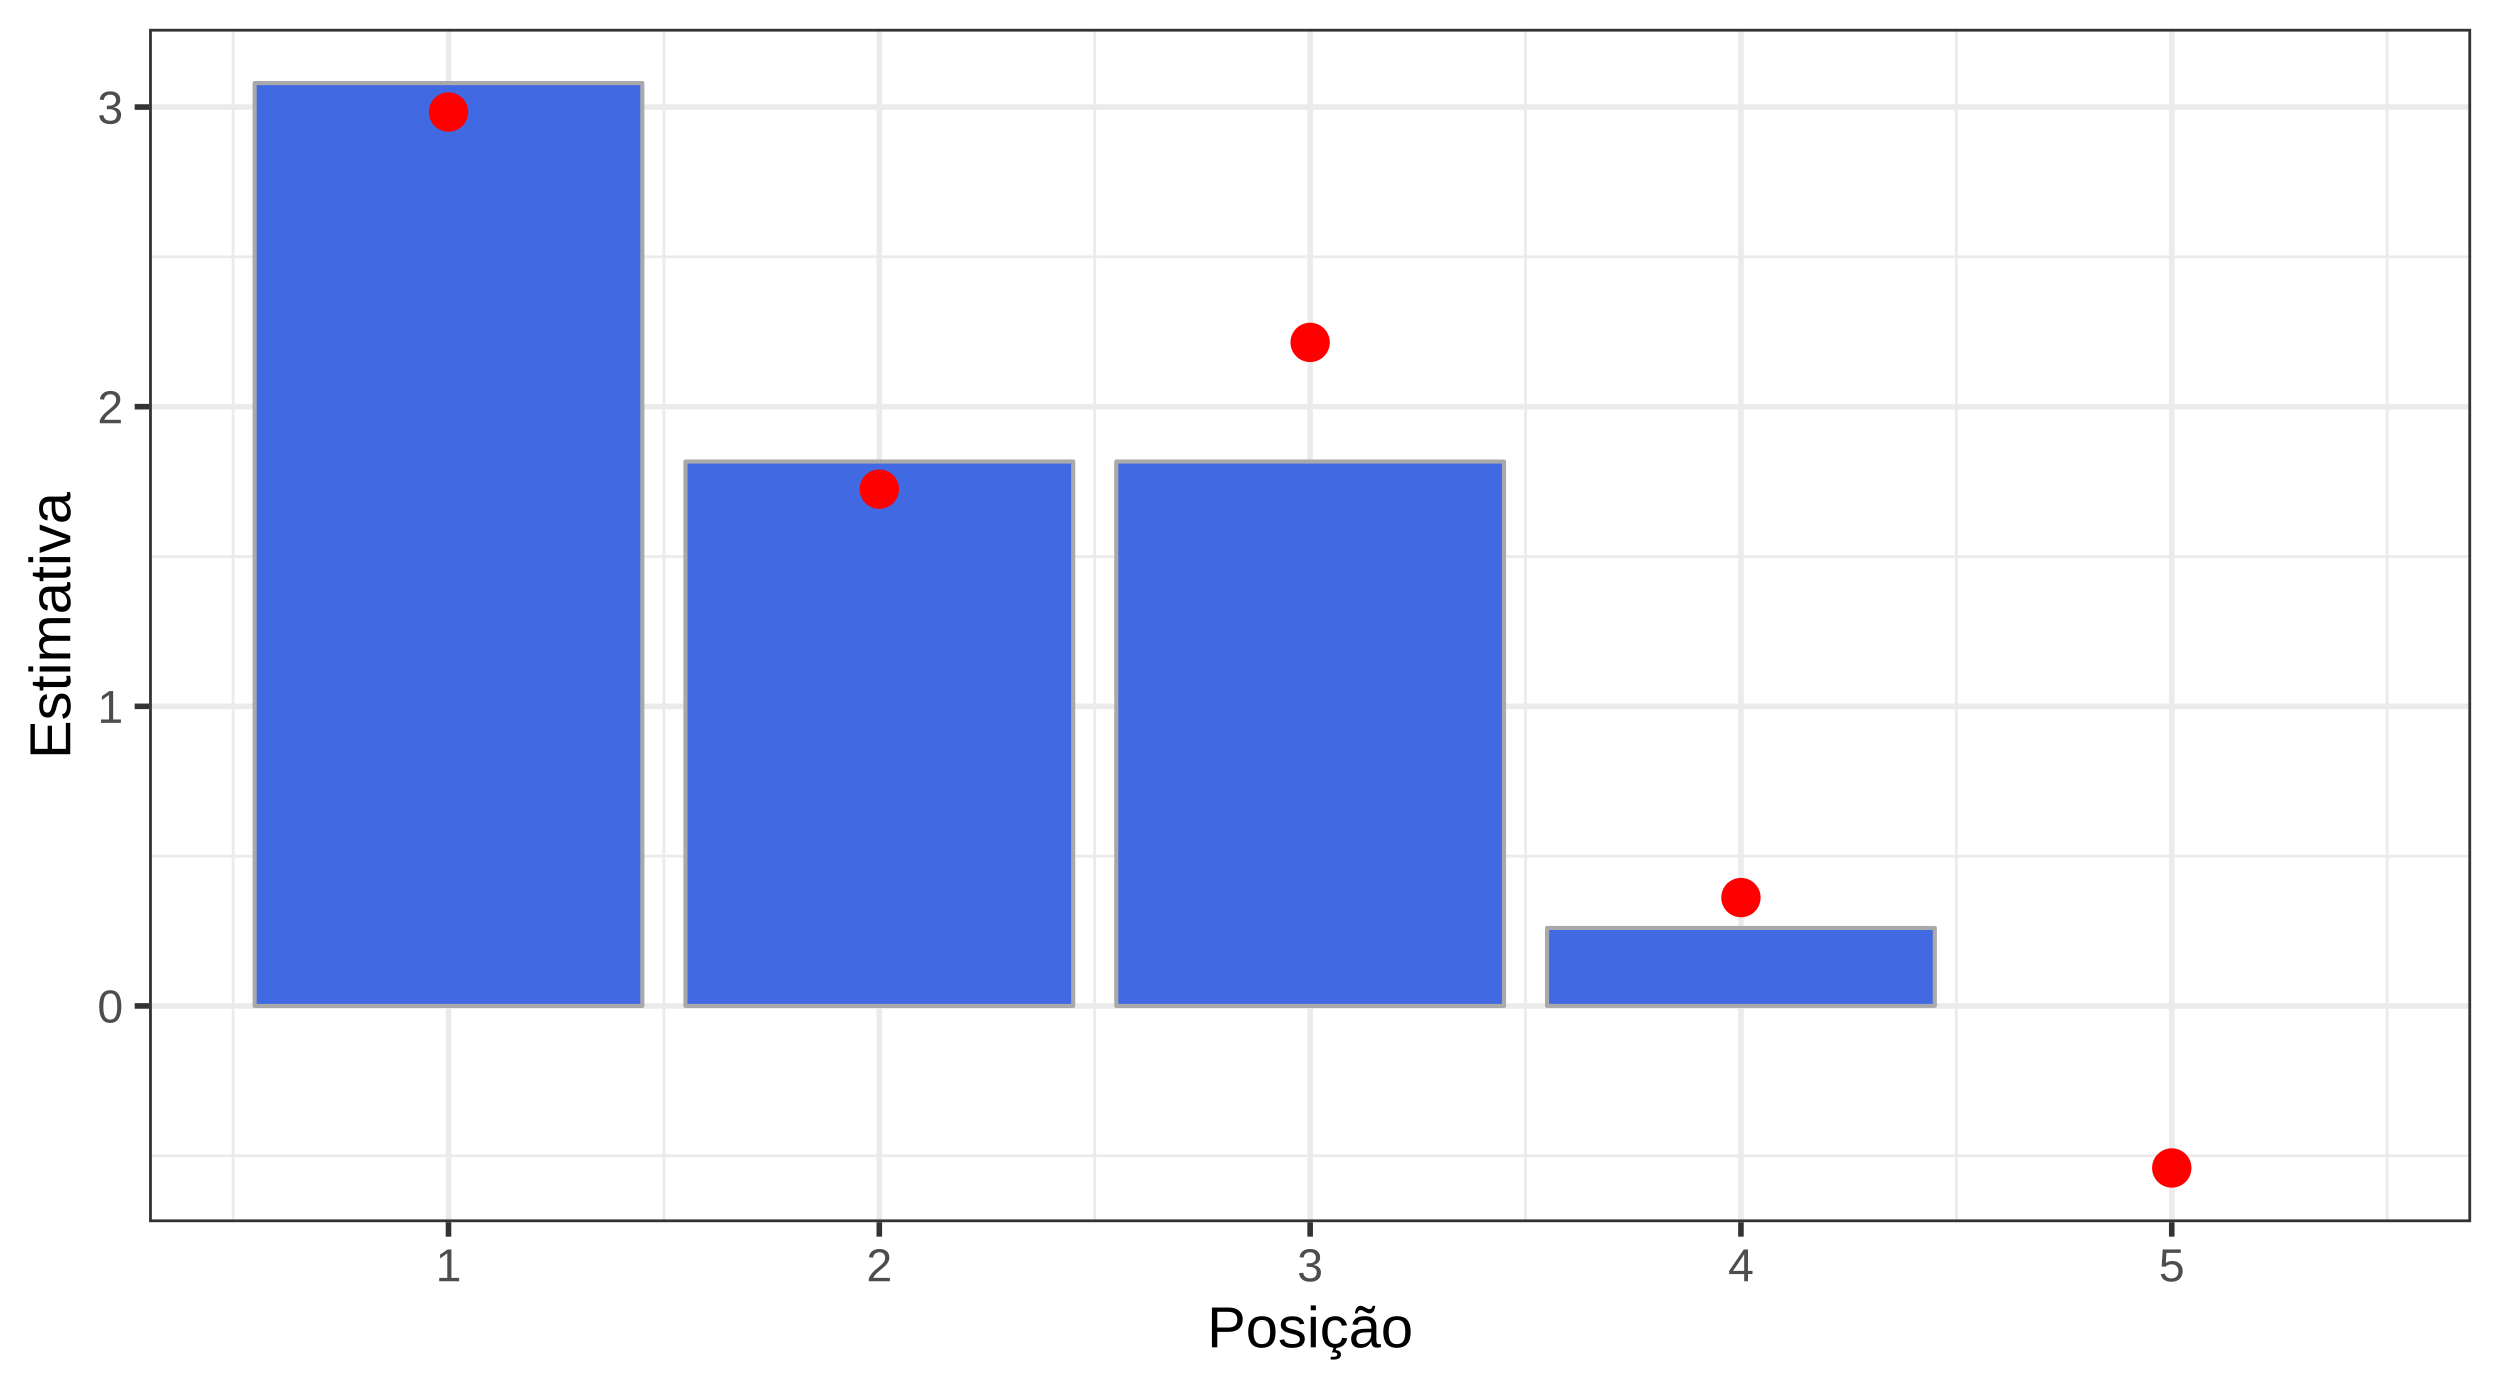
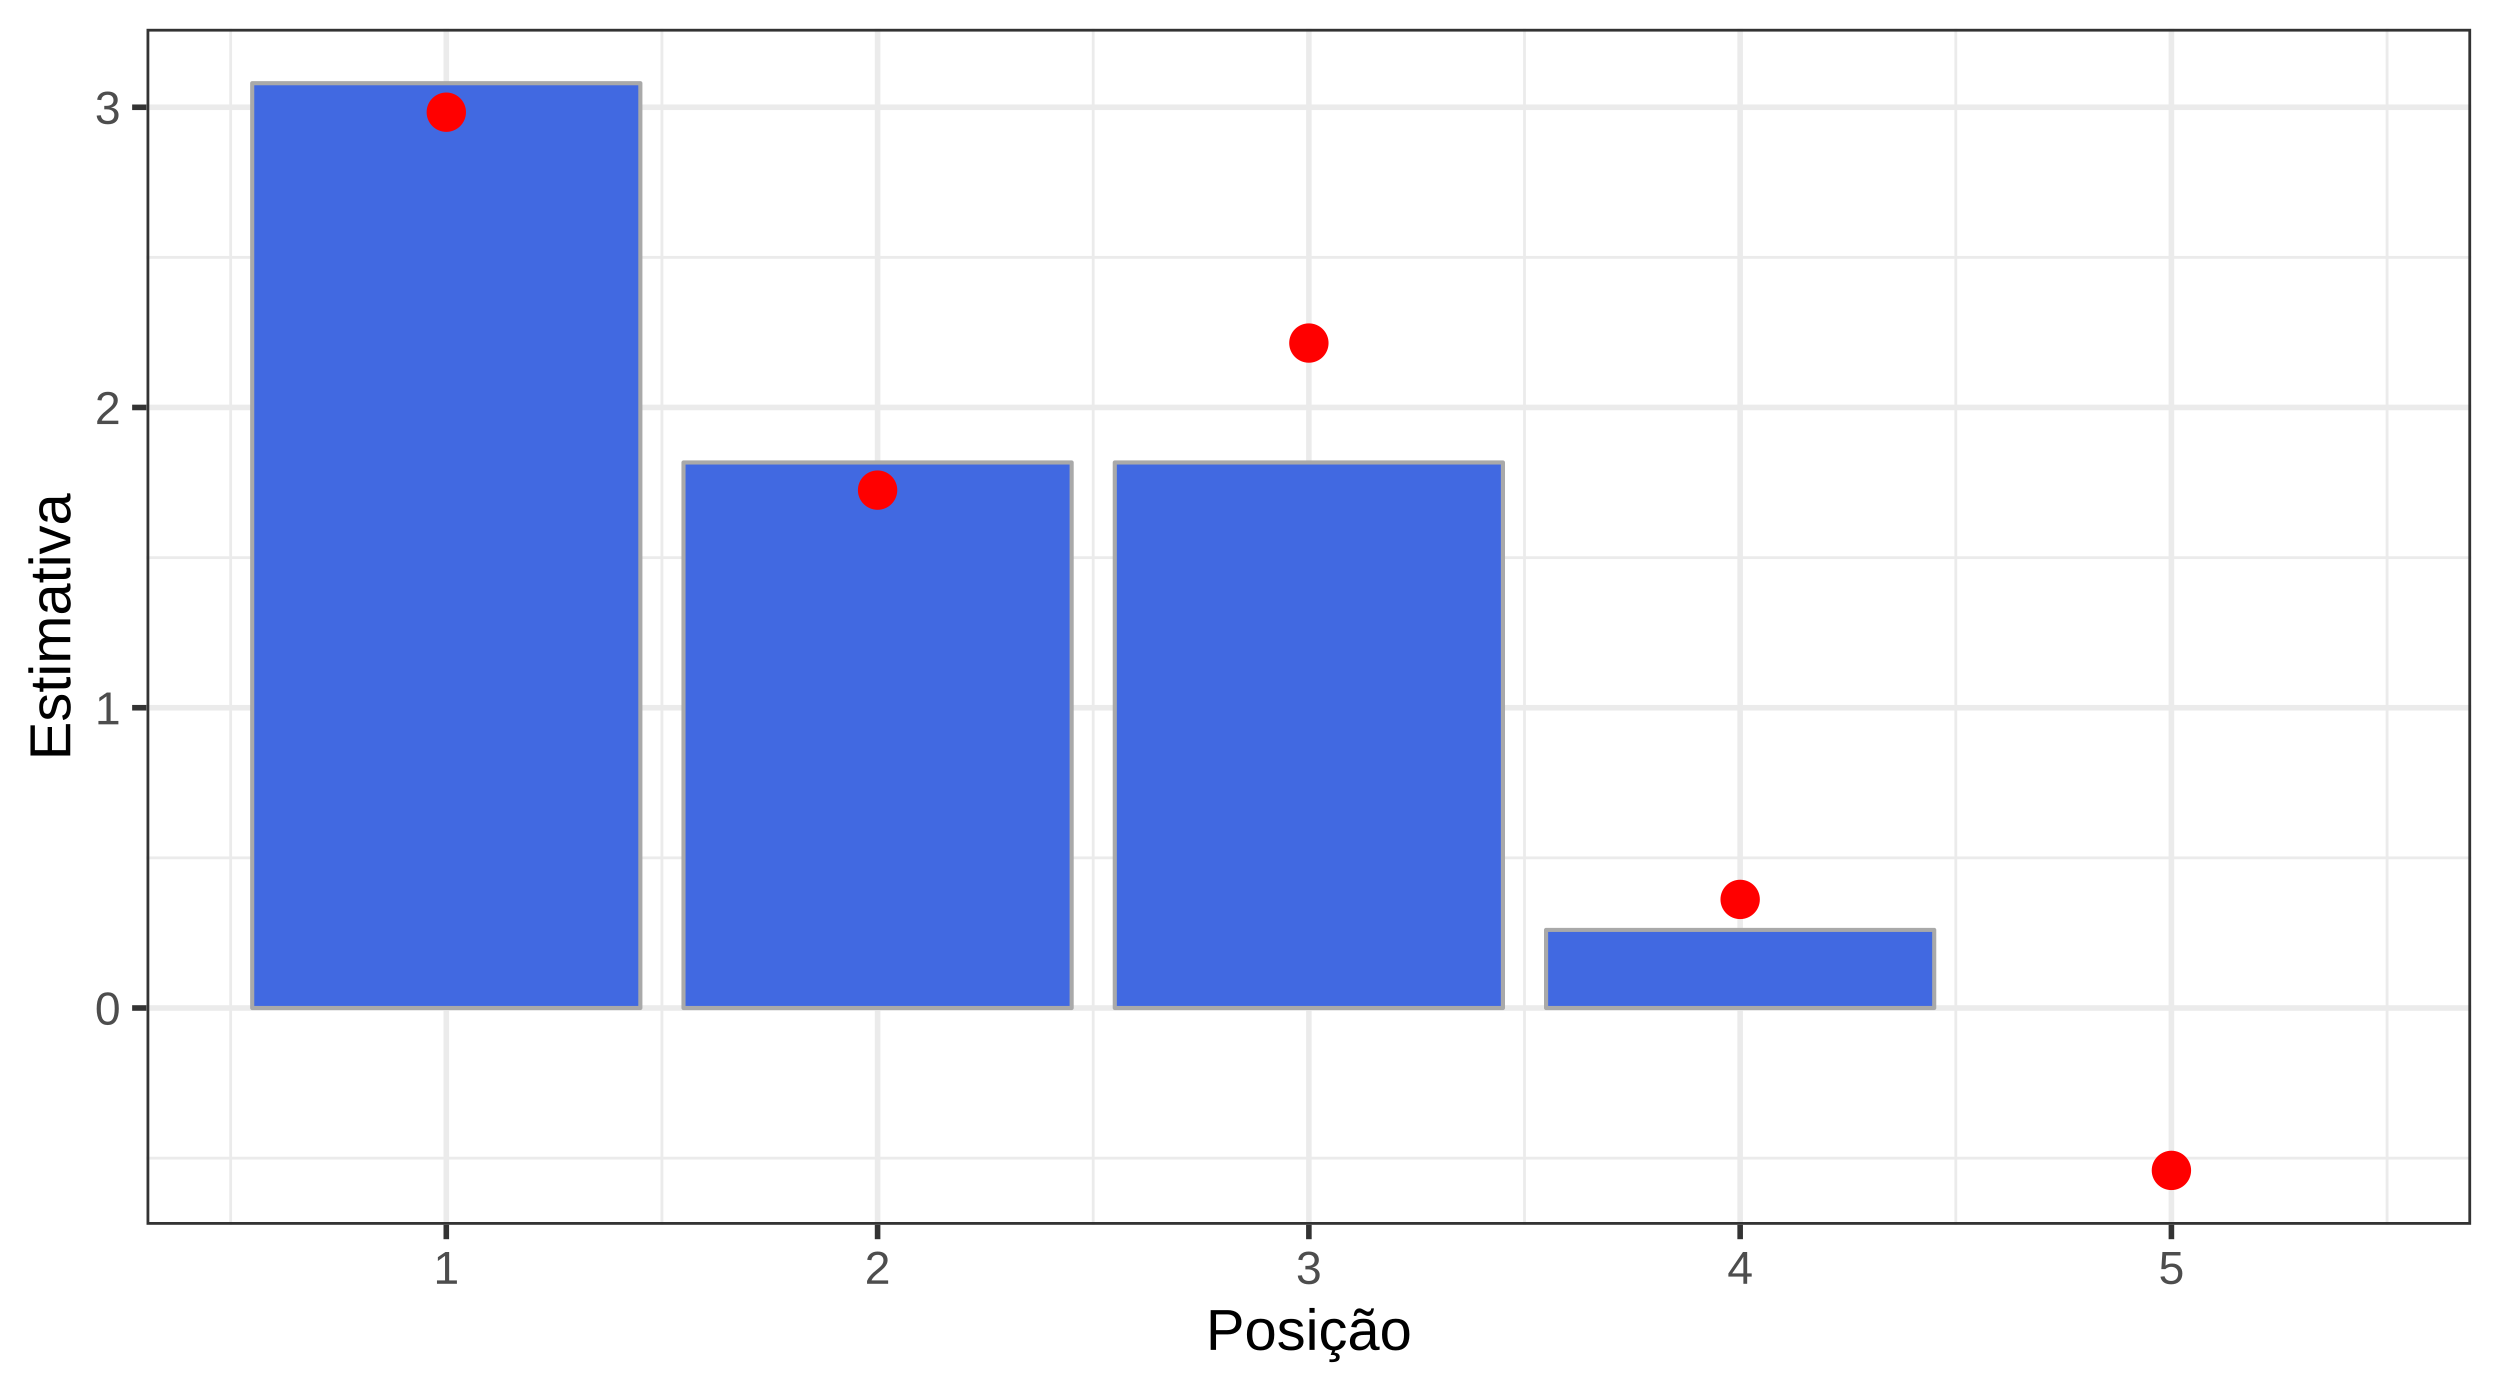
<svg xmlns="http://www.w3.org/2000/svg" viewBox="0 0 648.00 360.00">
  <defs>
    <style type="text/css">
    line, polyline, path, rect, circle {
      fill: none;
      stroke: #000000;
      stroke-linecap: round;
      stroke-linejoin: round;
      stroke-miterlimit: 10.00;
    }
  </style>
  </defs>
  <rect width="100%" height="100%" style="stroke: none; fill: #FFFFFF;" />
-   <rect x="0.00" y="0.00" width="648.00" height="360.00" style="stroke-width: 1.45; stroke: #FFFFFF; fill: #FFFFFF;" />
+   <rect x="-0.00" y="0.00" width="648.00" height="360.00" style="stroke-width: 1.45; stroke: #FFFFFF; fill: #FFFFFF;" />
  <defs>
-     <clipPath id="cpMzguNjQzOXw2NDAuNTI4fDMxNi44fDcuNDcxOTg=">
-       <rect x="38.64" y="7.47" width="601.88" height="309.33" />
+     <clipPath id="cpMzcuOTgzOXw2NDAuNTI4fDMxNy40Nnw3LjQ3MTk4">
+       <rect x="37.98" y="7.47" width="602.54" height="309.99" />
    </clipPath>
  </defs>
-   <rect x="38.64" y="7.47" width="601.88" height="309.33" style="stroke-width: 1.45; stroke: none; fill: #FFFFFF;" clip-path="url(#cpMzguNjQzOXw2NDAuNTI4fDMxNi44fDcuNDcxOTg=)" />
-   <polyline points="38.64,299.57 640.53,299.57 " style="stroke-width: 0.73; stroke: #EBEBEB; stroke-linecap: butt;" clip-path="url(#cpMzguNjQzOXw2NDAuNTI4fDMxNi44fDcuNDcxOTg=)" />
-   <polyline points="38.64,221.91 640.53,221.91 " style="stroke-width: 0.73; stroke: #EBEBEB; stroke-linecap: butt;" clip-path="url(#cpMzguNjQzOXw2NDAuNTI4fDMxNi44fDcuNDcxOTg=)" />
-   <polyline points="38.64,144.25 640.53,144.25 " style="stroke-width: 0.73; stroke: #EBEBEB; stroke-linecap: butt;" clip-path="url(#cpMzguNjQzOXw2NDAuNTI4fDMxNi44fDcuNDcxOTg=)" />
-   <polyline points="38.64,66.58 640.53,66.58 " style="stroke-width: 0.73; stroke: #EBEBEB; stroke-linecap: butt;" clip-path="url(#cpMzguNjQzOXw2NDAuNTI4fDMxNi44fDcuNDcxOTg=)" />
-   <polyline points="60.42,316.80 60.42,7.47 " style="stroke-width: 0.73; stroke: #EBEBEB; stroke-linecap: butt;" clip-path="url(#cpMzguNjQzOXw2NDAuNTI4fDMxNi44fDcuNDcxOTg=)" />
-   <polyline points="172.09,316.80 172.09,7.47 " style="stroke-width: 0.73; stroke: #EBEBEB; stroke-linecap: butt;" clip-path="url(#cpMzguNjQzOXw2NDAuNTI4fDMxNi44fDcuNDcxOTg=)" />
-   <polyline points="283.75,316.80 283.75,7.47 " style="stroke-width: 0.73; stroke: #EBEBEB; stroke-linecap: butt;" clip-path="url(#cpMzguNjQzOXw2NDAuNTI4fDMxNi44fDcuNDcxOTg=)" />
-   <polyline points="395.42,316.80 395.42,7.47 " style="stroke-width: 0.73; stroke: #EBEBEB; stroke-linecap: butt;" clip-path="url(#cpMzguNjQzOXw2NDAuNTI4fDMxNi44fDcuNDcxOTg=)" />
-   <polyline points="507.09,316.80 507.09,7.47 " style="stroke-width: 0.73; stroke: #EBEBEB; stroke-linecap: butt;" clip-path="url(#cpMzguNjQzOXw2NDAuNTI4fDMxNi44fDcuNDcxOTg=)" />
-   <polyline points="618.75,316.80 618.75,7.47 " style="stroke-width: 0.73; stroke: #EBEBEB; stroke-linecap: butt;" clip-path="url(#cpMzguNjQzOXw2NDAuNTI4fDMxNi44fDcuNDcxOTg=)" />
-   <polyline points="38.64,260.74 640.53,260.74 " style="stroke-width: 1.45; stroke: #EBEBEB; stroke-linecap: butt;" clip-path="url(#cpMzguNjQzOXw2NDAuNTI4fDMxNi44fDcuNDcxOTg=)" />
-   <polyline points="38.64,183.08 640.53,183.08 " style="stroke-width: 1.45; stroke: #EBEBEB; stroke-linecap: butt;" clip-path="url(#cpMzguNjQzOXw2NDAuNTI4fDMxNi44fDcuNDcxOTg=)" />
-   <polyline points="38.64,105.41 640.53,105.41 " style="stroke-width: 1.45; stroke: #EBEBEB; stroke-linecap: butt;" clip-path="url(#cpMzguNjQzOXw2NDAuNTI4fDMxNi44fDcuNDcxOTg=)" />
-   <polyline points="38.64,27.75 640.53,27.75 " style="stroke-width: 1.45; stroke: #EBEBEB; stroke-linecap: butt;" clip-path="url(#cpMzguNjQzOXw2NDAuNTI4fDMxNi44fDcuNDcxOTg=)" />
-   <polyline points="116.25,316.80 116.25,7.47 " style="stroke-width: 1.45; stroke: #EBEBEB; stroke-linecap: butt;" clip-path="url(#cpMzguNjQzOXw2NDAuNTI4fDMxNi44fDcuNDcxOTg=)" />
-   <polyline points="227.92,316.80 227.92,7.47 " style="stroke-width: 1.45; stroke: #EBEBEB; stroke-linecap: butt;" clip-path="url(#cpMzguNjQzOXw2NDAuNTI4fDMxNi44fDcuNDcxOTg=)" />
-   <polyline points="339.59,316.80 339.59,7.47 " style="stroke-width: 1.45; stroke: #EBEBEB; stroke-linecap: butt;" clip-path="url(#cpMzguNjQzOXw2NDAuNTI4fDMxNi44fDcuNDcxOTg=)" />
-   <polyline points="451.25,316.80 451.25,7.47 " style="stroke-width: 1.45; stroke: #EBEBEB; stroke-linecap: butt;" clip-path="url(#cpMzguNjQzOXw2NDAuNTI4fDMxNi44fDcuNDcxOTg=)" />
-   <polyline points="562.92,316.80 562.92,7.47 " style="stroke-width: 1.45; stroke: #EBEBEB; stroke-linecap: butt;" clip-path="url(#cpMzguNjQzOXw2NDAuNTI4fDMxNi44fDcuNDcxOTg=)" />
-   <rect x="66.00" y="21.53" width="100.50" height="239.21" style="stroke-width: 1.07; stroke: #A9A9A9; stroke-linecap: butt; fill: #4169E1;" clip-path="url(#cpMzguNjQzOXw2NDAuNTI4fDMxNi44fDcuNDcxOTg=)" />
-   <rect x="177.67" y="119.63" width="100.50" height="141.11" style="stroke-width: 1.07; stroke: #A9A9A9; stroke-linecap: butt; fill: #4169E1;" clip-path="url(#cpMzguNjQzOXw2NDAuNTI4fDMxNi44fDcuNDcxOTg=)" />
-   <rect x="289.34" y="119.63" width="100.50" height="141.11" style="stroke-width: 1.07; stroke: #A9A9A9; stroke-linecap: butt; fill: #4169E1;" clip-path="url(#cpMzguNjQzOXw2NDAuNTI4fDMxNi44fDcuNDcxOTg=)" />
-   <rect x="401.00" y="240.53" width="100.50" height="20.20" style="stroke-width: 1.07; stroke: #A9A9A9; stroke-linecap: butt; fill: #4169E1;" clip-path="url(#cpMzguNjQzOXw2NDAuNTI4fDMxNi44fDcuNDcxOTg=)" />
-   <rect x="512.67" y="260.74" width="100.50" height="0.00" style="stroke-width: 1.07; stroke: #A9A9A9; stroke-linecap: butt; fill: #4169E1;" clip-path="url(#cpMzguNjQzOXw2NDAuNTI4fDMxNi44fDcuNDcxOTg=)" />
-   <circle cx="116.25" cy="29.04" r="3.56pt" style="stroke-width: 0.71; stroke: #FF0000; fill: #FF0000;" clip-path="url(#cpMzguNjQzOXw2NDAuNTI4fDMxNi44fDcuNDcxOTg=)" />
-   <circle cx="227.92" cy="126.79" r="3.56pt" style="stroke-width: 0.71; stroke: #FF0000; fill: #FF0000;" clip-path="url(#cpMzguNjQzOXw2NDAuNTI4fDMxNi44fDcuNDcxOTg=)" />
-   <circle cx="339.59" cy="88.75" r="3.56pt" style="stroke-width: 0.71; stroke: #FF0000; fill: #FF0000;" clip-path="url(#cpMzguNjQzOXw2NDAuNTI4fDMxNi44fDcuNDcxOTg=)" />
-   <circle cx="451.25" cy="232.65" r="3.56pt" style="stroke-width: 0.71; stroke: #FF0000; fill: #FF0000;" clip-path="url(#cpMzguNjQzOXw2NDAuNTI4fDMxNi44fDcuNDcxOTg=)" />
-   <circle cx="562.92" cy="302.74" r="3.56pt" style="stroke-width: 0.71; stroke: #FF0000; fill: #FF0000;" clip-path="url(#cpMzguNjQzOXw2NDAuNTI4fDMxNi44fDcuNDcxOTg=)" />
-   <rect x="38.64" y="7.47" width="601.88" height="309.33" style="stroke-width: 1.45; stroke: #333333;" clip-path="url(#cpMzguNjQzOXw2NDAuNTI4fDMxNi44fDcuNDcxOTg=)" />
+   <rect x="37.98" y="7.47" width="602.54" height="309.99" style="stroke-width: 1.45; stroke: none; fill: #FFFFFF;" clip-path="url(#cpMzcuOTgzOXw2NDAuNTI4fDMxNy40Nnw3LjQ3MTk4)" />
+   <polyline points="37.98,300.19 640.53,300.19 " style="stroke-width: 0.73; stroke: #EBEBEB; stroke-linecap: butt;" clip-path="url(#cpMzcuOTgzOXw2NDAuNTI4fDMxNy40Nnw3LjQ3MTk4)" />
+   <polyline points="37.98,222.36 640.53,222.36 " style="stroke-width: 0.73; stroke: #EBEBEB; stroke-linecap: butt;" clip-path="url(#cpMzcuOTgzOXw2NDAuNTI4fDMxNy40Nnw3LjQ3MTk4)" />
+   <polyline points="37.98,144.54 640.53,144.54 " style="stroke-width: 0.73; stroke: #EBEBEB; stroke-linecap: butt;" clip-path="url(#cpMzcuOTgzOXw2NDAuNTI4fDMxNy40Nnw3LjQ3MTk4)" />
+   <polyline points="37.98,66.71 640.53,66.71 " style="stroke-width: 0.73; stroke: #EBEBEB; stroke-linecap: butt;" clip-path="url(#cpMzcuOTgzOXw2NDAuNTI4fDMxNy40Nnw3LjQ3MTk4)" />
+   <polyline points="59.78,317.46 59.78,7.47 " style="stroke-width: 0.73; stroke: #EBEBEB; stroke-linecap: butt;" clip-path="url(#cpMzcuOTgzOXw2NDAuNTI4fDMxNy40Nnw3LjQ3MTk4)" />
+   <polyline points="171.57,317.46 171.57,7.47 " style="stroke-width: 0.73; stroke: #EBEBEB; stroke-linecap: butt;" clip-path="url(#cpMzcuOTgzOXw2NDAuNTI4fDMxNy40Nnw3LjQ3MTk4)" />
+   <polyline points="283.36,317.46 283.36,7.47 " style="stroke-width: 0.73; stroke: #EBEBEB; stroke-linecap: butt;" clip-path="url(#cpMzcuOTgzOXw2NDAuNTI4fDMxNy40Nnw3LjQ3MTk4)" />
+   <polyline points="395.15,317.46 395.15,7.47 " style="stroke-width: 0.73; stroke: #EBEBEB; stroke-linecap: butt;" clip-path="url(#cpMzcuOTgzOXw2NDAuNTI4fDMxNy40Nnw3LjQ3MTk4)" />
+   <polyline points="506.94,317.46 506.94,7.47 " style="stroke-width: 0.73; stroke: #EBEBEB; stroke-linecap: butt;" clip-path="url(#cpMzcuOTgzOXw2NDAuNTI4fDMxNy40Nnw3LjQ3MTk4)" />
+   <polyline points="618.73,317.46 618.73,7.47 " style="stroke-width: 0.73; stroke: #EBEBEB; stroke-linecap: butt;" clip-path="url(#cpMzcuOTgzOXw2NDAuNTI4fDMxNy40Nnw3LjQ3MTk4)" />
+   <polyline points="37.98,261.28 640.53,261.28 " style="stroke-width: 1.45; stroke: #EBEBEB; stroke-linecap: butt;" clip-path="url(#cpMzcuOTgzOXw2NDAuNTI4fDMxNy40Nnw3LjQ3MTk4)" />
+   <polyline points="37.98,183.45 640.53,183.45 " style="stroke-width: 1.45; stroke: #EBEBEB; stroke-linecap: butt;" clip-path="url(#cpMzcuOTgzOXw2NDAuNTI4fDMxNy40Nnw3LjQ3MTk4)" />
+   <polyline points="37.98,105.62 640.53,105.62 " style="stroke-width: 1.45; stroke: #EBEBEB; stroke-linecap: butt;" clip-path="url(#cpMzcuOTgzOXw2NDAuNTI4fDMxNy40Nnw3LjQ3MTk4)" />
+   <polyline points="37.98,27.80 640.53,27.80 " style="stroke-width: 1.45; stroke: #EBEBEB; stroke-linecap: butt;" clip-path="url(#cpMzcuOTgzOXw2NDAuNTI4fDMxNy40Nnw3LjQ3MTk4)" />
+   <polyline points="115.68,317.46 115.68,7.47 " style="stroke-width: 1.45; stroke: #EBEBEB; stroke-linecap: butt;" clip-path="url(#cpMzcuOTgzOXw2NDAuNTI4fDMxNy40Nnw3LjQ3MTk4)" />
+   <polyline points="227.47,317.46 227.47,7.47 " style="stroke-width: 1.45; stroke: #EBEBEB; stroke-linecap: butt;" clip-path="url(#cpMzcuOTgzOXw2NDAuNTI4fDMxNy40Nnw3LjQ3MTk4)" />
+   <polyline points="339.26,317.46 339.26,7.47 " style="stroke-width: 1.45; stroke: #EBEBEB; stroke-linecap: butt;" clip-path="url(#cpMzcuOTgzOXw2NDAuNTI4fDMxNy40Nnw3LjQ3MTk4)" />
+   <polyline points="451.05,317.46 451.05,7.47 " style="stroke-width: 1.45; stroke: #EBEBEB; stroke-linecap: butt;" clip-path="url(#cpMzcuOTgzOXw2NDAuNTI4fDMxNy40Nnw3LjQ3MTk4)" />
+   <polyline points="562.83,317.46 562.83,7.47 " style="stroke-width: 1.45; stroke: #EBEBEB; stroke-linecap: butt;" clip-path="url(#cpMzcuOTgzOXw2NDAuNTI4fDMxNy40Nnw3LjQ3MTk4)" />
+   <rect x="65.37" y="21.56" width="100.61" height="239.72" style="stroke-width: 1.07; stroke: #A9A9A9; stroke-linecap: butt; fill: #4169E1;" clip-path="url(#cpMzcuOTgzOXw2NDAuNTI4fDMxNy40Nnw3LjQ3MTk4)" />
+   <rect x="177.16" y="119.87" width="100.61" height="141.41" style="stroke-width: 1.07; stroke: #A9A9A9; stroke-linecap: butt; fill: #4169E1;" clip-path="url(#cpMzcuOTgzOXw2NDAuNTI4fDMxNy40Nnw3LjQ3MTk4)" />
+   <rect x="288.95" y="119.87" width="100.61" height="141.41" style="stroke-width: 1.07; stroke: #A9A9A9; stroke-linecap: butt; fill: #4169E1;" clip-path="url(#cpMzcuOTgzOXw2NDAuNTI4fDMxNy40Nnw3LjQ3MTk4)" />
+   <rect x="400.74" y="241.03" width="100.61" height="20.25" style="stroke-width: 1.07; stroke: #A9A9A9; stroke-linecap: butt; fill: #4169E1;" clip-path="url(#cpMzcuOTgzOXw2NDAuNTI4fDMxNy40Nnw3LjQ3MTk4)" />
+   <rect x="512.53" y="261.28" width="100.61" height="0.00" style="stroke-width: 1.07; stroke: #A9A9A9; stroke-linecap: butt; fill: #4169E1;" clip-path="url(#cpMzcuOTgzOXw2NDAuNTI4fDMxNy40Nnw3LjQ3MTk4)" />
+   <circle cx="115.68" cy="29.08" r="3.56pt" style="stroke-width: 0.71; stroke: #FF0000; fill: #FF0000;" clip-path="url(#cpMzcuOTgzOXw2NDAuNTI4fDMxNy40Nnw3LjQ3MTk4)" />
+   <circle cx="227.47" cy="127.04" r="3.56pt" style="stroke-width: 0.71; stroke: #FF0000; fill: #FF0000;" clip-path="url(#cpMzcuOTgzOXw2NDAuNTI4fDMxNy40Nnw3LjQ3MTk4)" />
+   <circle cx="339.26" cy="88.92" r="3.56pt" style="stroke-width: 0.71; stroke: #FF0000; fill: #FF0000;" clip-path="url(#cpMzcuOTgzOXw2NDAuNTI4fDMxNy40Nnw3LjQ3MTk4)" />
+   <circle cx="451.05" cy="233.13" r="3.56pt" style="stroke-width: 0.71; stroke: #FF0000; fill: #FF0000;" clip-path="url(#cpMzcuOTgzOXw2NDAuNTI4fDMxNy40Nnw3LjQ3MTk4)" />
+   <circle cx="562.83" cy="303.37" r="3.56pt" style="stroke-width: 0.71; stroke: #FF0000; fill: #FF0000;" clip-path="url(#cpMzcuOTgzOXw2NDAuNTI4fDMxNy40Nnw3LjQ3MTk4)" />
+   <rect x="37.98" y="7.47" width="602.54" height="309.99" style="stroke-width: 1.45; stroke: #333333;" clip-path="url(#cpMzcuOTgzOXw2NDAuNTI4fDMxNy40Nnw3LjQ3MTk4)" />
  <defs>
    <clipPath id="cpMHw2NDh8MzYwfDA=">
      <rect x="0.00" y="0.00" width="648.00" height="360.00" />
    </clipPath>
  </defs>
  <g clip-path="url(#cpMHw2NDh8MzYwfDA=)">
-     <text x="25.25" y="265.03" style="font-size: 12.00px; fill: #4D4D4D; font-family: Arial;" textLength="6.67px" lengthAdjust="spacingAndGlyphs">0</text>
+     <text x="24.59" y="265.57" style="font-size: 12.00px; fill: #4D4D4D; font-family: Arial;" textLength="6.67px" lengthAdjust="spacingAndGlyphs">0</text>
  </g>
  <g clip-path="url(#cpMHw2NDh8MzYwfDA=)">
-     <text x="25.25" y="187.37" style="font-size: 12.00px; fill: #4D4D4D; font-family: Arial;" textLength="6.67px" lengthAdjust="spacingAndGlyphs">1</text>
+     <text x="24.59" y="187.75" style="font-size: 12.00px; fill: #4D4D4D; font-family: Arial;" textLength="6.67px" lengthAdjust="spacingAndGlyphs">1</text>
  </g>
  <g clip-path="url(#cpMHw2NDh8MzYwfDA=)">
-     <text x="25.25" y="109.71" style="font-size: 12.00px; fill: #4D4D4D; font-family: Arial;" textLength="6.67px" lengthAdjust="spacingAndGlyphs">2</text>
+     <text x="24.59" y="109.92" style="font-size: 12.00px; fill: #4D4D4D; font-family: Arial;" textLength="6.67px" lengthAdjust="spacingAndGlyphs">2</text>
  </g>
  <g clip-path="url(#cpMHw2NDh8MzYwfDA=)">
-     <text x="25.25" y="32.05" style="font-size: 12.00px; fill: #4D4D4D; font-family: Arial;" textLength="6.67px" lengthAdjust="spacingAndGlyphs">3</text>
+     <text x="24.59" y="32.09" style="font-size: 12.00px; fill: #4D4D4D; font-family: Arial;" textLength="6.67px" lengthAdjust="spacingAndGlyphs">3</text>
  </g>
-   <polyline points="34.91,260.74 38.64,260.74 " style="stroke-width: 1.45; stroke: #333333; stroke-linecap: butt;" clip-path="url(#cpMHw2NDh8MzYwfDA=)" />
-   <polyline points="34.91,183.08 38.64,183.08 " style="stroke-width: 1.45; stroke: #333333; stroke-linecap: butt;" clip-path="url(#cpMHw2NDh8MzYwfDA=)" />
-   <polyline points="34.91,105.41 38.64,105.41 " style="stroke-width: 1.45; stroke: #333333; stroke-linecap: butt;" clip-path="url(#cpMHw2NDh8MzYwfDA=)" />
-   <polyline points="34.91,27.75 38.64,27.75 " style="stroke-width: 1.45; stroke: #333333; stroke-linecap: butt;" clip-path="url(#cpMHw2NDh8MzYwfDA=)" />
-   <polyline points="116.25,320.54 116.25,316.80 " style="stroke-width: 1.45; stroke: #333333; stroke-linecap: butt;" clip-path="url(#cpMHw2NDh8MzYwfDA=)" />
-   <polyline points="227.92,320.54 227.92,316.80 " style="stroke-width: 1.45; stroke: #333333; stroke-linecap: butt;" clip-path="url(#cpMHw2NDh8MzYwfDA=)" />
-   <polyline points="339.59,320.54 339.59,316.80 " style="stroke-width: 1.45; stroke: #333333; stroke-linecap: butt;" clip-path="url(#cpMHw2NDh8MzYwfDA=)" />
-   <polyline points="451.25,320.54 451.25,316.80 " style="stroke-width: 1.45; stroke: #333333; stroke-linecap: butt;" clip-path="url(#cpMHw2NDh8MzYwfDA=)" />
-   <polyline points="562.92,320.54 562.92,316.80 " style="stroke-width: 1.45; stroke: #333333; stroke-linecap: butt;" clip-path="url(#cpMHw2NDh8MzYwfDA=)" />
+   <polyline points="34.25,261.28 37.98,261.28 " style="stroke-width: 1.45; stroke: #333333; stroke-linecap: butt;" clip-path="url(#cpMHw2NDh8MzYwfDA=)" />
+   <polyline points="34.25,183.45 37.98,183.45 " style="stroke-width: 1.45; stroke: #333333; stroke-linecap: butt;" clip-path="url(#cpMHw2NDh8MzYwfDA=)" />
+   <polyline points="34.25,105.62 37.98,105.62 " style="stroke-width: 1.45; stroke: #333333; stroke-linecap: butt;" clip-path="url(#cpMHw2NDh8MzYwfDA=)" />
+   <polyline points="34.25,27.80 37.98,27.80 " style="stroke-width: 1.45; stroke: #333333; stroke-linecap: butt;" clip-path="url(#cpMHw2NDh8MzYwfDA=)" />
+   <polyline points="115.68,321.20 115.68,317.46 " style="stroke-width: 1.45; stroke: #333333; stroke-linecap: butt;" clip-path="url(#cpMHw2NDh8MzYwfDA=)" />
+   <polyline points="227.47,321.20 227.47,317.46 " style="stroke-width: 1.45; stroke: #333333; stroke-linecap: butt;" clip-path="url(#cpMHw2NDh8MzYwfDA=)" />
+   <polyline points="339.26,321.20 339.26,317.46 " style="stroke-width: 1.45; stroke: #333333; stroke-linecap: butt;" clip-path="url(#cpMHw2NDh8MzYwfDA=)" />
+   <polyline points="451.05,321.20 451.05,317.46 " style="stroke-width: 1.45; stroke: #333333; stroke-linecap: butt;" clip-path="url(#cpMHw2NDh8MzYwfDA=)" />
+   <polyline points="562.83,321.20 562.83,317.46 " style="stroke-width: 1.45; stroke: #333333; stroke-linecap: butt;" clip-path="url(#cpMHw2NDh8MzYwfDA=)" />
  <g clip-path="url(#cpMHw2NDh8MzYwfDA=)">
-     <text x="112.92" y="332.11" style="font-size: 12.00px; fill: #4D4D4D; font-family: Arial;" textLength="6.67px" lengthAdjust="spacingAndGlyphs">1</text>
+     <text x="112.34" y="332.77" style="font-size: 12.00px; fill: #4D4D4D; font-family: Arial;" textLength="6.67px" lengthAdjust="spacingAndGlyphs">1</text>
  </g>
  <g clip-path="url(#cpMHw2NDh8MzYwfDA=)">
-     <text x="224.58" y="332.11" style="font-size: 12.00px; fill: #4D4D4D; font-family: Arial;" textLength="6.67px" lengthAdjust="spacingAndGlyphs">2</text>
+     <text x="224.13" y="332.77" style="font-size: 12.00px; fill: #4D4D4D; font-family: Arial;" textLength="6.67px" lengthAdjust="spacingAndGlyphs">2</text>
  </g>
  <g clip-path="url(#cpMHw2NDh8MzYwfDA=)">
-     <text x="336.25" y="332.11" style="font-size: 12.00px; fill: #4D4D4D; font-family: Arial;" textLength="6.67px" lengthAdjust="spacingAndGlyphs">3</text>
+     <text x="335.92" y="332.77" style="font-size: 12.00px; fill: #4D4D4D; font-family: Arial;" textLength="6.67px" lengthAdjust="spacingAndGlyphs">3</text>
  </g>
  <g clip-path="url(#cpMHw2NDh8MzYwfDA=)">
-     <text x="447.92" y="332.11" style="font-size: 12.00px; fill: #4D4D4D; font-family: Arial;" textLength="6.67px" lengthAdjust="spacingAndGlyphs">4</text>
+     <text x="447.71" y="332.77" style="font-size: 12.00px; fill: #4D4D4D; font-family: Arial;" textLength="6.67px" lengthAdjust="spacingAndGlyphs">4</text>
  </g>
  <g clip-path="url(#cpMHw2NDh8MzYwfDA=)">
-     <text x="559.58" y="332.11" style="font-size: 12.00px; fill: #4D4D4D; font-family: Arial;" textLength="6.67px" lengthAdjust="spacingAndGlyphs">5</text>
+     <text x="559.50" y="332.77" style="font-size: 12.00px; fill: #4D4D4D; font-family: Arial;" textLength="6.67px" lengthAdjust="spacingAndGlyphs">5</text>
  </g>
  <g clip-path="url(#cpMHw2NDh8MzYwfDA=)">
-     <text x="312.90" y="349.23" style="font-size: 15.00px; font-family: Arial;" textLength="53.36px" lengthAdjust="spacingAndGlyphs">Posição</text>
+     <text x="312.57" y="349.89" style="font-size: 15.00px; font-family: Arial;" textLength="53.36px" lengthAdjust="spacingAndGlyphs">Posição</text>
  </g>
  <g clip-path="url(#cpMHw2NDh8MzYwfDA=)">
-     <text transform="translate(18.21,196.73) rotate(-90)" style="font-size: 15.00px; font-family: Arial;" textLength="69.18px" lengthAdjust="spacingAndGlyphs">Estimativa</text>
+     <text transform="translate(18.21,197.06) rotate(-90)" style="font-size: 15.00px; font-family: Arial;" textLength="69.18px" lengthAdjust="spacingAndGlyphs">Estimativa</text>
  </g>
</svg>
